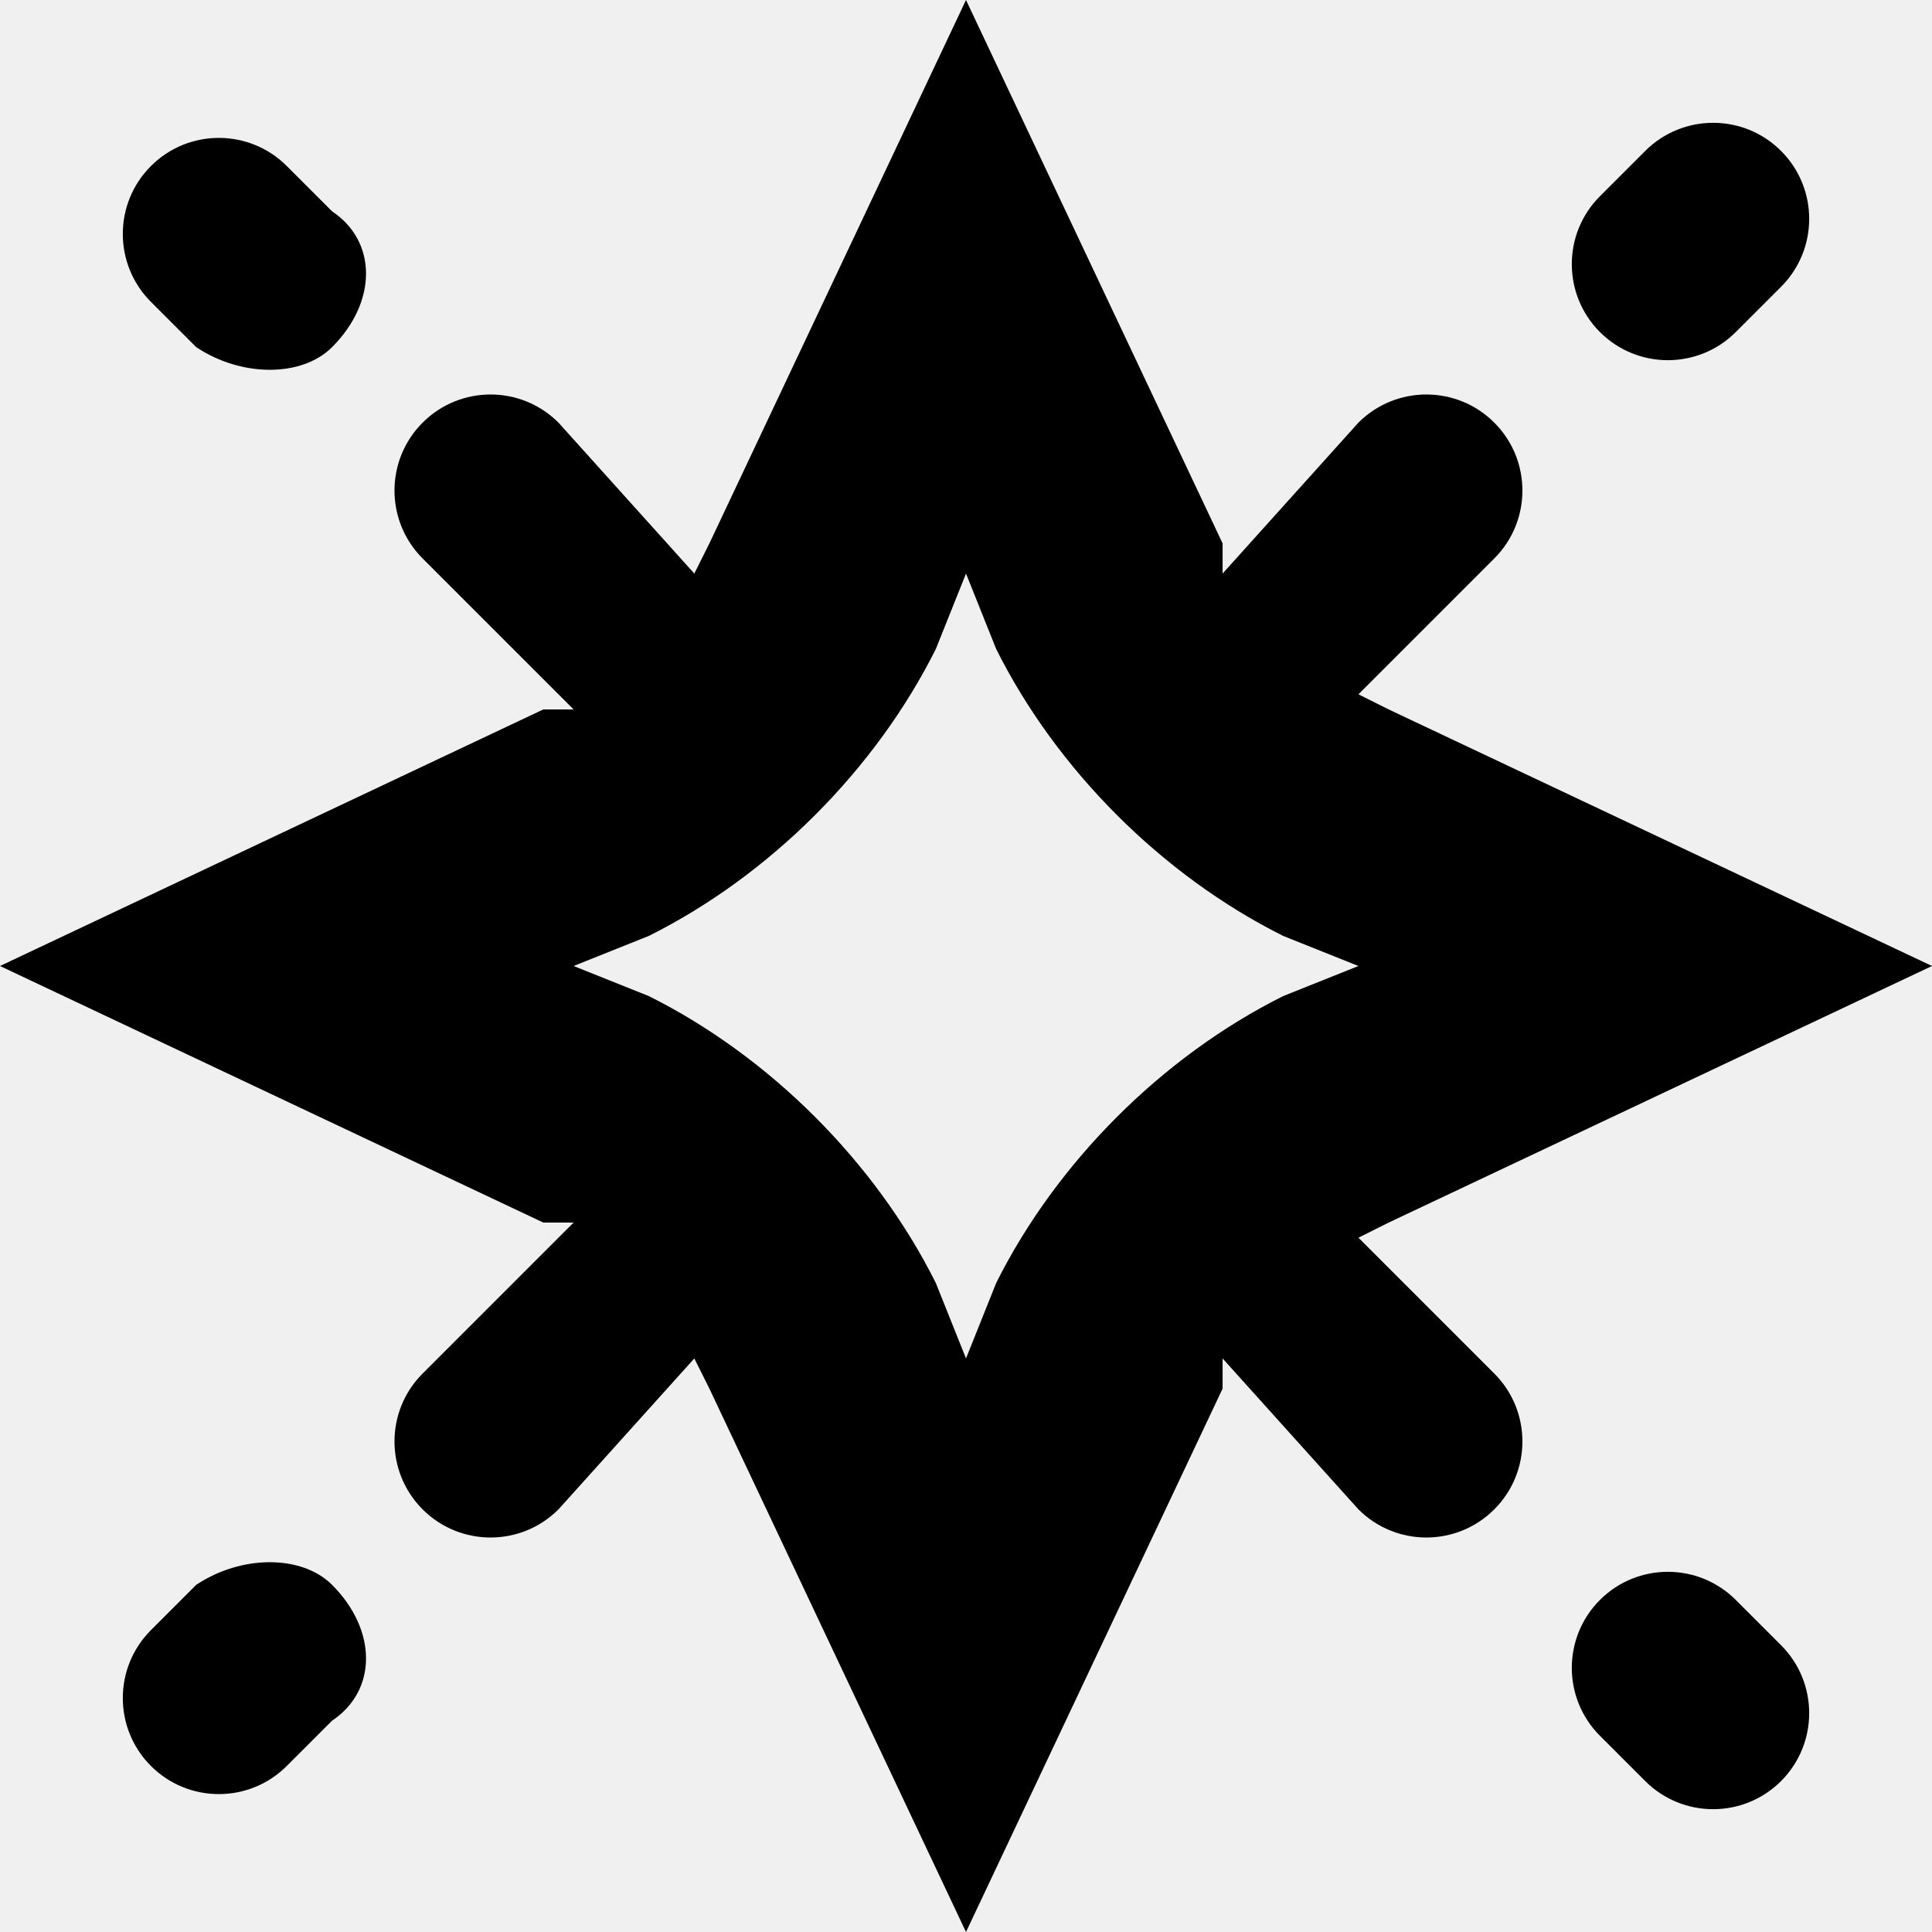
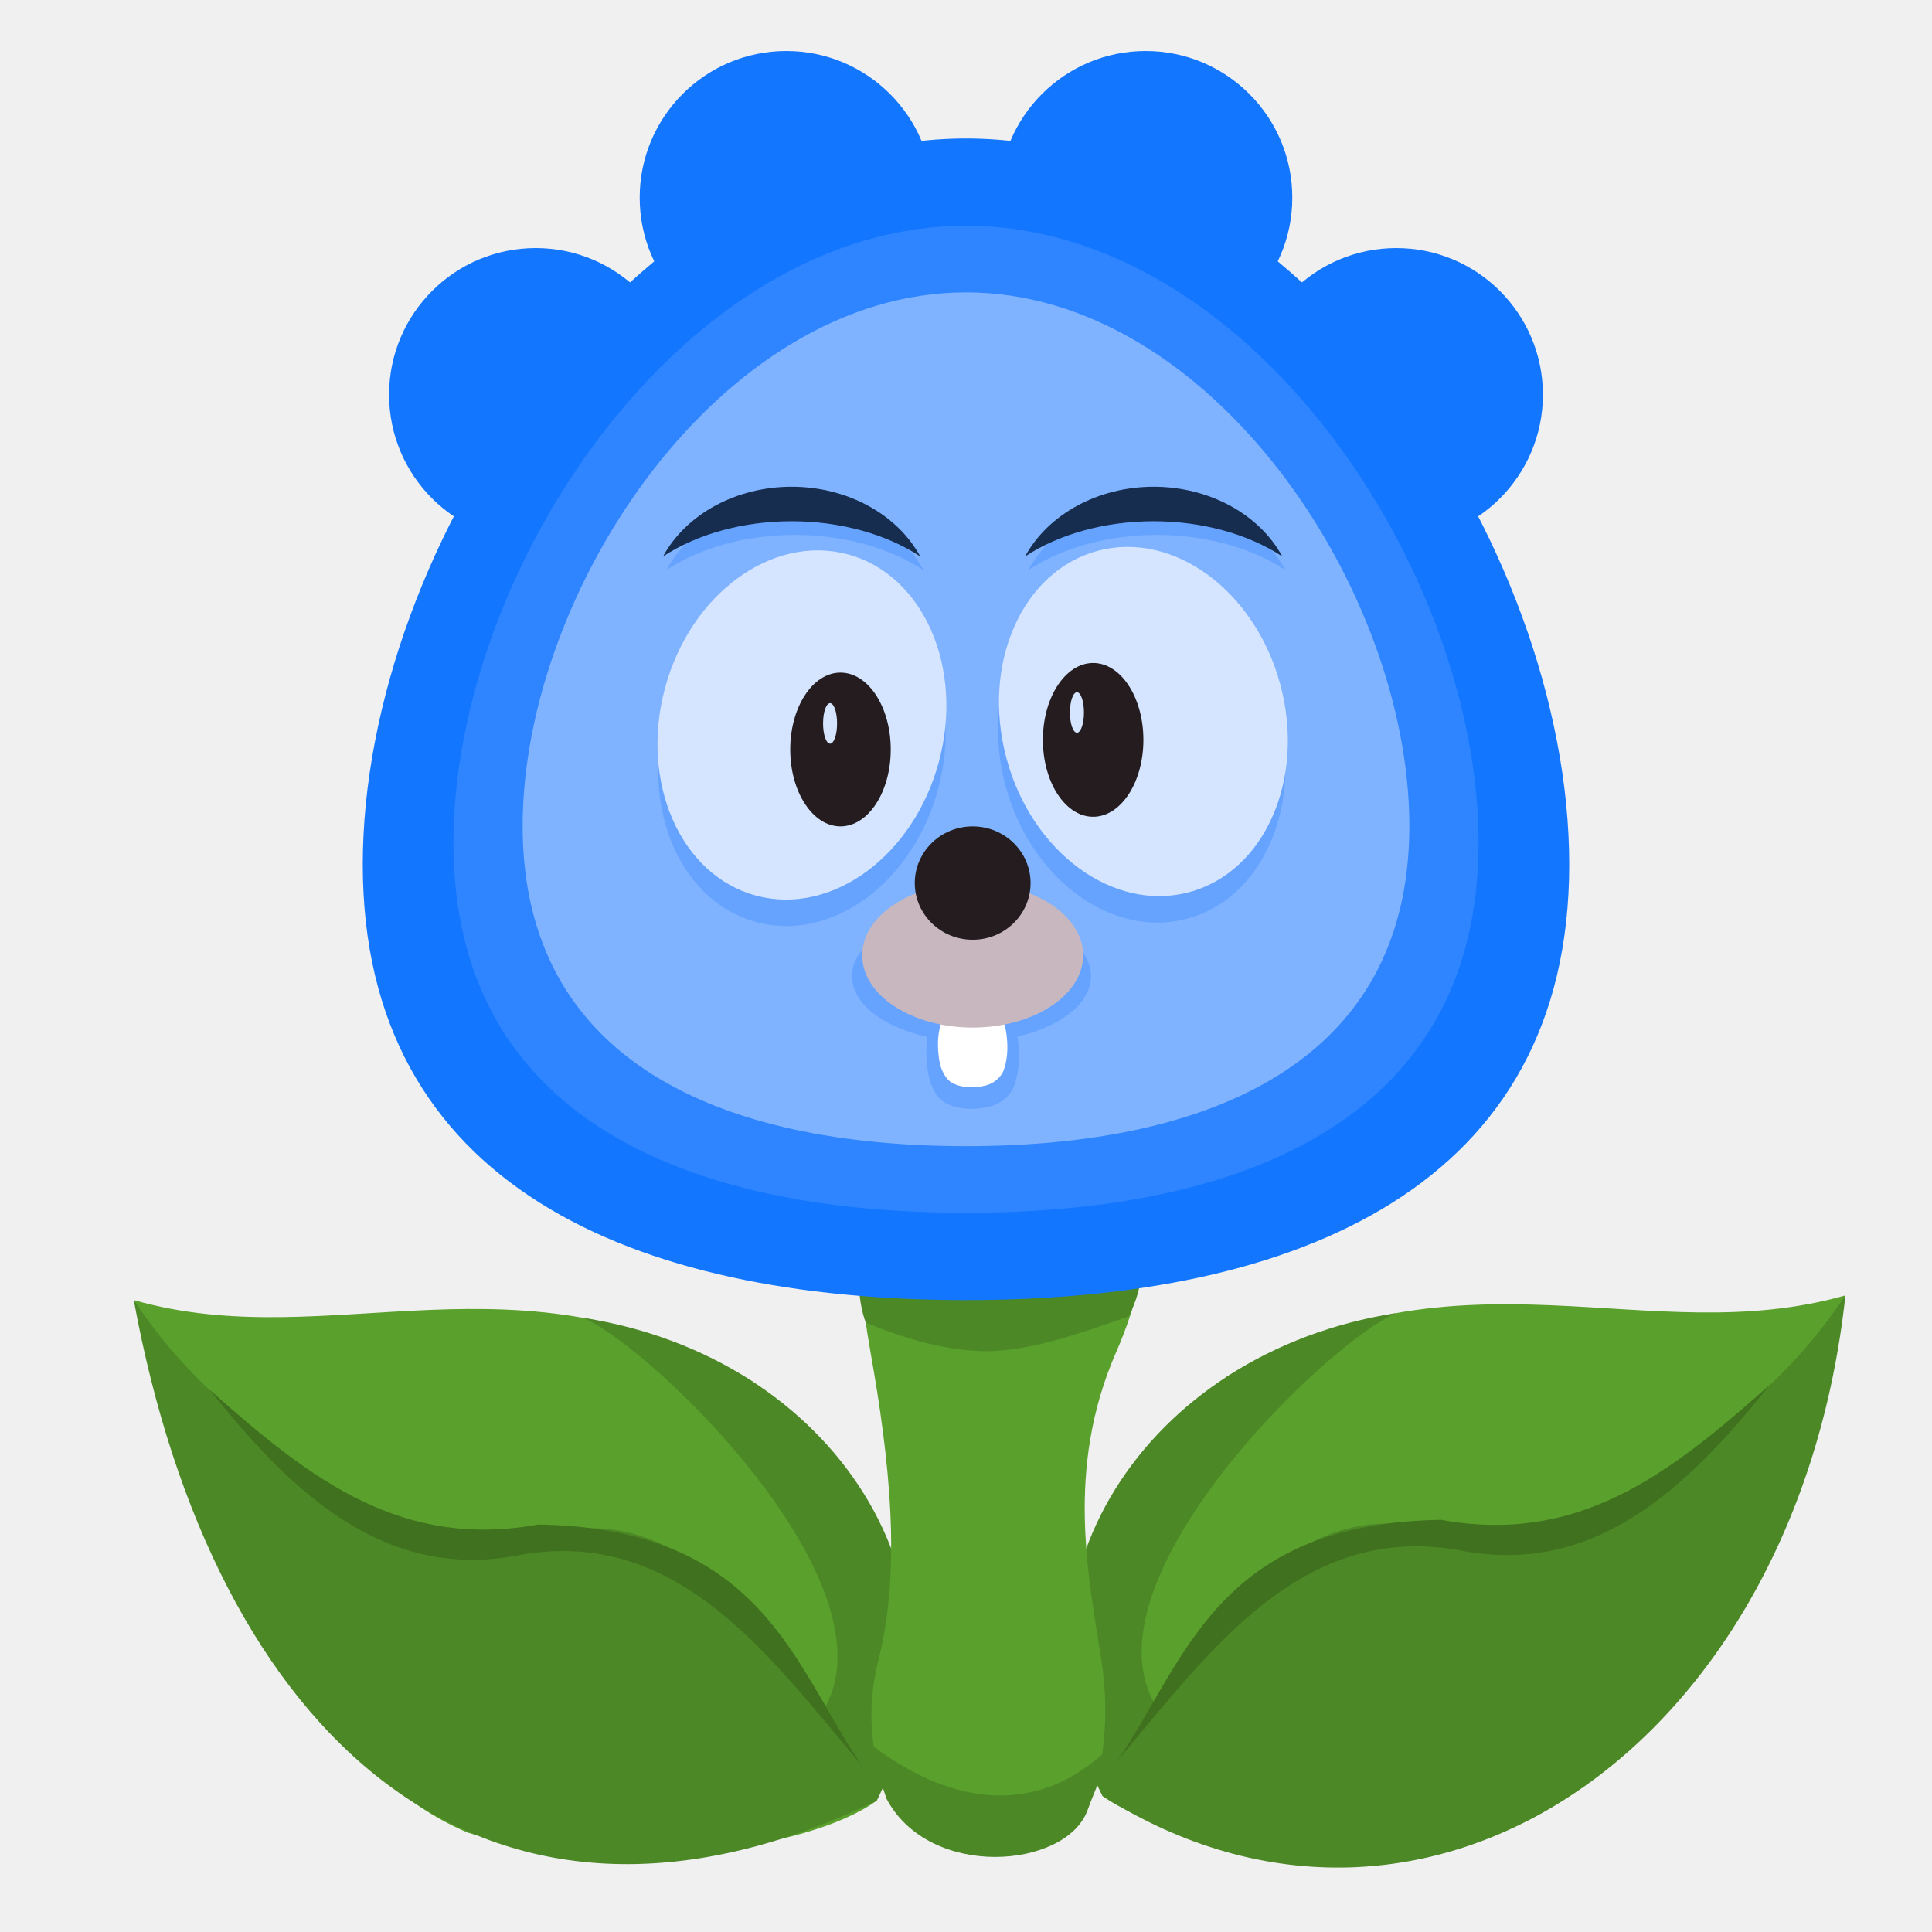
- <svg xmlns="http://www.w3.org/2000/svg" viewBox="0 0 128 128">
-   <path fill-rule="evenodd" d="M81 36 64 0 47 36l-1 2-9-10a6 6 0 0 0-9 9l10 10h-2L0 64l36 17h2L28 91a6 6 0 1 0 9 9l9-10 1 2 17 36 17-36v-2l9 10a6 6 0 1 0 9-9l-9-9 2-1 36-17-36-17-2-1 9-9a6 6 0 1 0-9-9l-9 10v-2Zm-17 2-2 5c-4 8-11 15-19 19l-5 2 5 2c8 4 15 11 19 19l2 5 2-5c4-8 11-15 19-19l5-2-5-2c-8-4-15-11-19-19l-2-5Z" clip-rule="evenodd" />
-   <path d="M118 19a6 6 0 0 0-9-9l-3 3a6 6 0 1 0 9 9l3-3Zm-96 4c-2 2-6 2-9 0l-3-3a6 6 0 1 1 9-9l3 3c3 2 3 6 0 9Zm0 82c-2-2-6-2-9 0l-3 3a6 6 0 1 0 9 9l3-3c3-2 3-6 0-9Zm96 4a6 6 0 0 1-9 9l-3-3a6 6 0 1 1 9-9l3 3Z" />
-   <style>path{fill:#000}@media (prefers-color-scheme:dark){path{fill:#fff}}</style>
+ <svg xmlns="http://www.w3.org/2000/svg" width="500" height="500" viewBox="0 0 132.292 132.292" version="1.1" id="svg1" xml:space="preserve">
+   <defs id="defs1" />
+   <g id="layer1">
+     <g id="g15" transform="matrix(0.6572017,0,0,0.6572017,22.67468,23.04294)">
+       <g id="g27" transform="translate(2.149832,6.41331)">
+         <g id="g25" transform="translate(1.446589,0.0036712)">
+           <g id="g23" transform="translate(0.8466058,-1.629905)">
+             <g id="g21-9" transform="matrix(-1,0,0,1,131.0522,0)" />
+             <g id="g21-9-5" transform="translate(0.5754831,-0.8153772)" />
+           </g>
+         </g>
+         <path id="rect18-2-0" style="fill:#5aa02c;fill-opacity:1;stroke-width:0.084" d="m 87.394,97.478 c 24.389,-14.416 43.825,-2.564 64.423,-8.449 -15.977,35.148 -20.247,49.268 -34.816,55.497 -15.245,4.464 -35.359,1.893 -42.586,-3.338 -7.873,-16.333 -1.787,-31.185 12.979,-43.71 z" transform="translate(3.806138,4.462271)" />
+         <path style="fill:#4c8826;fill-opacity:1;stroke-width:0.066" d="M 94.15,85.706 C 89.215,87.933 72.973,103.768 77.573,112.3 86.806,98.923 92.753,99.255 98.38,100.919 c 4.254,0.05 8.663,-0.638 13.472,-3.232 4.366,-4.383 8.734,-6.662 13.099,-13.201 -3.337,30.863 -28.701,48.282 -50.869,34.279 -7.306,-14.663 2.959,-30.386 20.068,-33.059 z" id="path26" transform="matrix(1.521603,0,0,1.521603,-34.50186,-35.06221)" />
+         <path style="fill:#40711e;fill-opacity:1;stroke-width:0.101" d="m 76.555,136.689 c 9.679,-11.498 19.097,-24.701 35.378,-21.964 13.933,2.876 23.677,-5.981 32.579,-17.201 -10.878,9.748 -20.202,16.601 -34.267,14.075 -23.294,0.36 -26.55,14.592 -33.69,25.09 z" id="path25" transform="translate(3.230655,5.277649)" />
+       </g>
+       <g id="g27-1" transform="matrix(-1,0,0,1,135.0599,6.903882)">
+         <g id="g25-7" transform="translate(1.446589,0.0036712)">
+           <g id="g23-2" transform="translate(0.8466058,-1.629905)">
+             <g id="g21-9-7" transform="matrix(-1,0,0,1,131.0522,0)" />
+             <g id="g21-9-5-2" transform="translate(0.5754831,-0.8153772)" />
+           </g>
+         </g>
+         <path id="rect18-2-0-2" style="fill:#5aa02c;fill-opacity:1;stroke-width:0.084" d="m 87.394,97.478 c 24.389,-14.416 43.825,-2.564 64.423,-8.449 -15.977,35.148 -20.247,49.268 -34.816,55.497 -15.245,4.464 -35.359,1.893 -42.586,-3.338 -7.873,-16.333 -1.787,-31.185 12.979,-43.71 z" transform="translate(3.806138,4.462271)" />
+         <path style="fill:#4c8826;fill-opacity:1;stroke-width:0.066" d="M 94.15,85.706 C 89.215,87.933 72.973,103.768 77.573,112.3 86.806,98.923 92.753,99.255 98.38,100.919 c 4.254,0.05 8.663,-0.638 13.472,-3.232 4.366,-4.383 8.734,-6.662 13.099,-13.201 -5.454,29.721 -23.878,47.277 -50.869,34.279 -7.306,-14.663 2.959,-30.386 20.068,-33.059 z" id="path26-6" transform="matrix(1.521603,0,0,1.521603,-34.50186,-35.06221)" />
+         <path style="fill:#40711e;fill-opacity:1;stroke-width:0.101" d="m 76.555,136.689 c 9.679,-11.498 19.097,-24.701 35.378,-21.964 13.933,2.876 23.677,-5.981 32.579,-17.201 -10.878,9.748 -20.202,16.601 -34.267,14.075 -23.294,0.36 -26.55,14.592 -33.69,25.09 z" id="path25-1" transform="translate(3.230655,5.277649)" />
+       </g>
+       <path id="path12" style="fill:#5aa02c;stroke-width:0.038" d="m 78.39,154.133 c -2.595,3.143 -6.649,4.403 -10.15,4.178 -3.501,-0.225 -7.445,-1.999 -9.802,-5.46 -0.592,-0.869 -3.472,-6.931 -1.415,-14.967 2.425,-9.472 1.151,-20.938 -0.826,-32.054 -3.607,-20.28 -0.348,-40.626 -0.267,-42.87 0.169,-4.67 1.499,-9.931 4.094,-13.074 2.595,-3.143 6.649,-4.403 10.15,-4.178 3.501,0.225 7.445,1.999 9.802,5.46 2.357,3.461 3.301,8.868 3.132,13.538 -0.079,2.18 6.722,22.8 -1.287,41.041 -5.415,12.333 -2.849,23.655 -1.536,32.433 1.314,8.784 -1.212,15.125 -1.895,15.952 z" />
+       <path id="rect22" style="fill:#4c8826;fill-opacity:1;stroke-width:0.101" d="m 55.794,86.256 26.526,0.502 c -0.092,4.419 4.195,8.822 0.766,15.33 -4.556,1.612 -10.088,3.591 -14.682,3.631 -4.139,0.035 -8.913,-1.365 -12.708,-2.992 -1.601,-4.313 -0.31,-11.789 0.19,-16.539 z" />
+       <g id="g28" style="fill:#1376ff;fill-opacity:1">
+         <g id="g16" transform="translate(-2.032227,-13.22551)" style="fill:#1376ff;fill-opacity:1">
+           <circle style="fill:#1376ff;fill-opacity:1;stroke-width:0.101" id="path15-47" cx="49.458" cy="-1.245" r="15.277" />
+           <circle style="fill:#1376ff;fill-opacity:1;stroke-width:0.101" id="path15-4-4" cx="86.898" cy="-1.245" r="15.277" />
+         </g>
+         <g id="g17" transform="translate(-1.361307,-59.52339)" style="fill:#1376ff;fill-opacity:1">
+           <circle style="fill:#1376ff;fill-opacity:1;stroke-width:0.101" id="path15" cx="22.675" cy="65.585" r="15.277" />
+           <circle style="fill:#1376ff;fill-opacity:1;stroke-width:0.101" id="path15-4" cx="112.339" cy="65.585" r="15.277" />
+         </g>
+         <path id="path1-6" style="fill:#1376ff;fill-opacity:1;stroke-width:0.09" d="m 128.996,55.013 c 0,33.421 -28.139,45.382 -62.85,45.382 -34.711,0 -62.85,-11.961 -62.85,-45.382 0,-33.421 28.139,-75.648 62.85,-75.648 34.711,-1e-6 62.85,42.226 62.85,75.648 z" />
+       </g>
+       <path id="path1-7" style="fill:#2f85ff;fill-opacity:1;stroke-width:0.076" d="m 119.549,52.738 c 0,28.398 -23.909,38.561 -53.403,38.561 -29.494,0 -53.403,-10.163 -53.403,-38.561 0,-28.398 23.909,-64.277 53.403,-64.277 29.494,-10e-7 53.403,35.879 53.403,64.277 z" />
+       <path id="path1" style="fill:#80b3ff;stroke-width:0.066" d="m 112.339,51.002 c 0,24.564 -20.682,33.355 -46.193,33.355 -25.512,0 -46.193,-8.791 -46.193,-33.355 0,-24.564 20.682,-55.6 46.193,-55.6 25.512,-1e-6 46.193,31.036 46.193,55.6 z" />
+       <g id="g29">
+         <g id="g2-1" transform="matrix(1.124572,0,0,1.124572,-14.50338,-24.94634)" style="fill:#66a3ff;fill-opacity:1">
+           <path id="path2-1" style="fill:#66a3ff;fill-opacity:1;stroke-width:0.062" d="m 69.142,64.091 a 13.073,16.289 15 0 1 -16.843,12.351 13.073,16.289 15 0 1 -8.411,-19.117 13.073,16.289 15 0 1 16.843,-12.351 13.073,16.289 15 0 1 8.411,19.117 z" />
+           <path id="path2-5-5" style="fill:#66a3ff;fill-opacity:1;stroke-width:0.062" d="M 75.366,63.772 A 16.289,13.073 75 0 0 92.209,76.122 16.289,13.073 75 0 0 100.621,57.005 16.289,13.073 75 0 0 83.777,44.654 16.289,13.073 75 0 0 75.366,63.772 Z" />
+         </g>
+         <g id="g2" transform="matrix(1.130205,0,0,1.130205,-14.82128,-28.1381)">
+           <path id="path2" style="fill:#d5e5ff;stroke-width:0.062" d="m 69.142,64.091 a 13.073,16.289 15 0 1 -16.843,12.351 13.073,16.289 15 0 1 -8.411,-19.117 13.073,16.289 15 0 1 16.843,-12.351 13.073,16.289 15 0 1 8.411,19.117 z" />
+           <path id="path2-5" style="fill:#d5e5ff;stroke-width:0.062" d="M 75.366,63.772 A 16.289,13.073 75 0 0 92.209,76.122 16.289,13.073 75 0 0 100.621,57.005 16.289,13.073 75 0 0 83.777,44.654 16.289,13.073 75 0 0 75.366,63.772 Z" />
+         </g>
+         <path style="fill:#66a3ff;fill-opacity:1;stroke-width:0.066" id="path7-5" d="m 49.168,82.397 c 0.298,-0.298 0.822,-0.387 1.238,-0.316 0.627,0.106 1.293,0.371 1.743,0.821 0.298,0.298 0.387,0.822 0.316,1.238 -0.106,0.627 -0.371,1.293 -0.821,1.743 -0.298,0.298 -0.822,0.387 -1.238,0.316 -0.627,-0.106 -1.293,-0.371 -1.743,-0.821 -0.298,-0.298 -0.387,-0.822 -0.316,-1.238 0.106,-0.627 0.371,-1.293 0.821,-1.743 z" transform="matrix(2.235511,-1.07516,0.9003718,2.66949,-121.6002,-95.70342)" />
+         <ellipse style="fill:#66a3ff;fill-opacity:1;stroke-width:0.089" id="path4-0" cx="66.72" cy="66.64" rx="12.45" ry="6.809" />
+         <path style="fill:#ffffff;fill-opacity:1;stroke-width:0.066" id="path7" d="m 49.168,82.397 c 0.298,-0.298 0.822,-0.387 1.238,-0.316 0.627,0.106 1.293,0.371 1.743,0.821 0.298,0.298 0.387,0.822 0.316,1.238 -0.106,0.627 -0.371,1.293 -0.821,1.743 -0.298,0.298 -0.822,0.387 -1.238,0.316 -0.627,-0.106 -1.293,-0.371 -1.743,-0.821 -0.298,-0.298 -0.387,-0.822 -0.316,-1.238 0.106,-0.627 0.371,-1.293 0.821,-1.743 z" transform="matrix(1.675989,-0.8060606,0.6750194,2.001348,-74.43571,-53.85605)" />
+         <ellipse style="fill:#c8b7be;fill-opacity:1;stroke-width:0.09" id="path4" cx="66.841" cy="64.473" rx="11.509" ry="7.528" />
+         <ellipse style="fill:#241c1f;fill-opacity:1;stroke-width:0.066" id="path5" cx="66.841" cy="56.945" rx="6.032" ry="5.905" />
+         <ellipse style="fill:#241c1f;fill-opacity:1;stroke-width:0.072" id="path5-8" cx="53.069" cy="43.028" rx="5.236" ry="8.012" />
+         <ellipse style="fill:#241c1f;fill-opacity:1;stroke-width:0.072" id="path5-8-0" cx="79.393" cy="42.026" rx="5.236" ry="8.012" />
+         <ellipse style="fill:#d5e5ff;fill-opacity:1;stroke-width:0.075" id="path10" cx="51.984" cy="40.312" rx="0.73" ry="2.109" />
+         <ellipse style="fill:#d5e5ff;fill-opacity:1;stroke-width:0.075" id="path10-1" cx="77.706" cy="39.172" rx="0.73" ry="2.109" />
+         <g id="g12-9" transform="matrix(1.130205,0,0,1.130205,-7.01614,-33.04106)" style="fill:#66a3ff;fill-opacity:1">
+           <path id="path11-3" style="fill:#66a3ff;fill-opacity:1;stroke-width:0.045" d="m 48.951,44.343 a 13.053,11.041 0 0 0 -11.857,6.429 16.827,11.175 0 0 1 11.857,-3.249 16.827,11.175 0 0 1 11.858,3.248 13.053,11.041 0 0 0 -11.858,-6.428 z" />
+           <path id="path11-1-9" style="fill:#66a3ff;fill-opacity:1;stroke-width:0.045" d="m 82.328,44.343 a 13.053,11.041 0 0 1 11.857,6.429 16.827,11.175 0 0 0 -11.857,-3.249 16.827,11.175 0 0 0 -11.858,3.248 13.053,11.041 0 0 1 11.858,-6.428 z" />
+         </g>
+         <g id="g12" transform="matrix(1.130205,0,0,1.130205,-7.346065,-34.46516)">
+           <path id="path11" style="fill:#162d50;stroke-width:0.045" d="m 48.951,44.343 a 13.053,11.041 0 0 0 -11.857,6.429 16.827,11.175 0 0 1 11.857,-3.249 16.827,11.175 0 0 1 11.858,3.248 13.053,11.041 0 0 0 -11.858,-6.428 z" />
+           <path id="path11-1" style="fill:#162d50;stroke-width:0.045" d="m 82.328,44.343 a 13.053,11.041 0 0 1 11.857,6.429 16.827,11.175 0 0 0 -11.857,-3.249 16.827,11.175 0 0 0 -11.858,3.248 13.053,11.041 0 0 1 11.858,-6.428 z" />
+         </g>
+       </g>
+       <path style="fill:#4c8826;fill-opacity:1;stroke-width:0.101" d="m 56.535,146.911 c 7.41,5.607 16.203,7.567 23.792,0.828 -0.069,2.912 -0.462,2.869 -1.541,5.869 -2.3,6.031 -16.431,7.199 -20.919,-1.252 -0.797,-2.464 -1.096,-2.599 -1.332,-5.444 z" id="path27" />
+     </g>
+   </g>
</svg>
